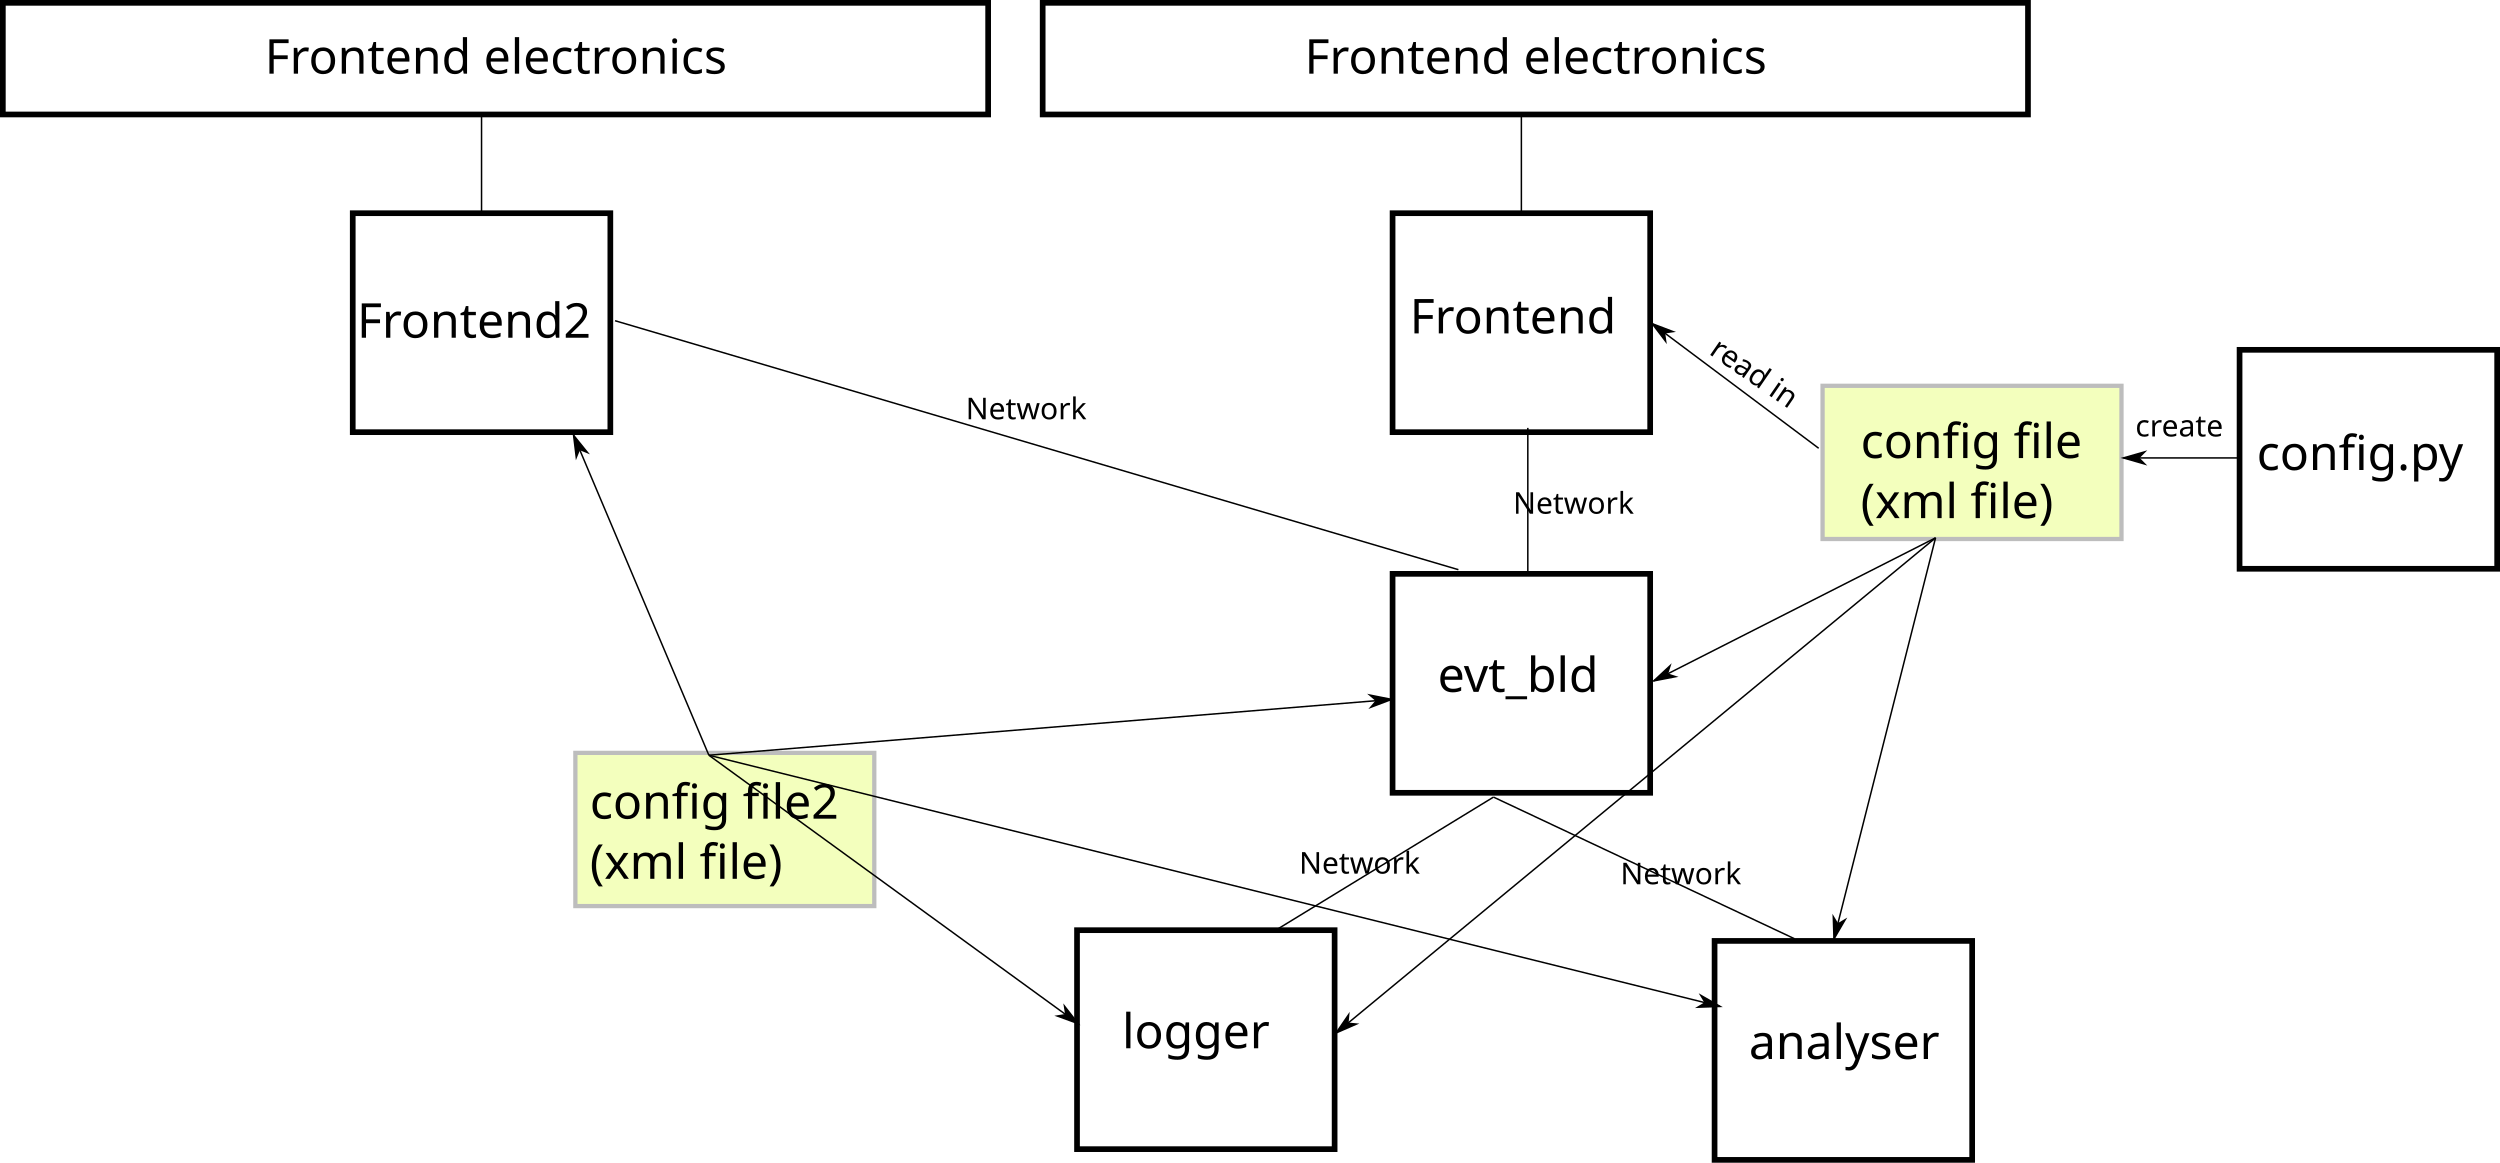
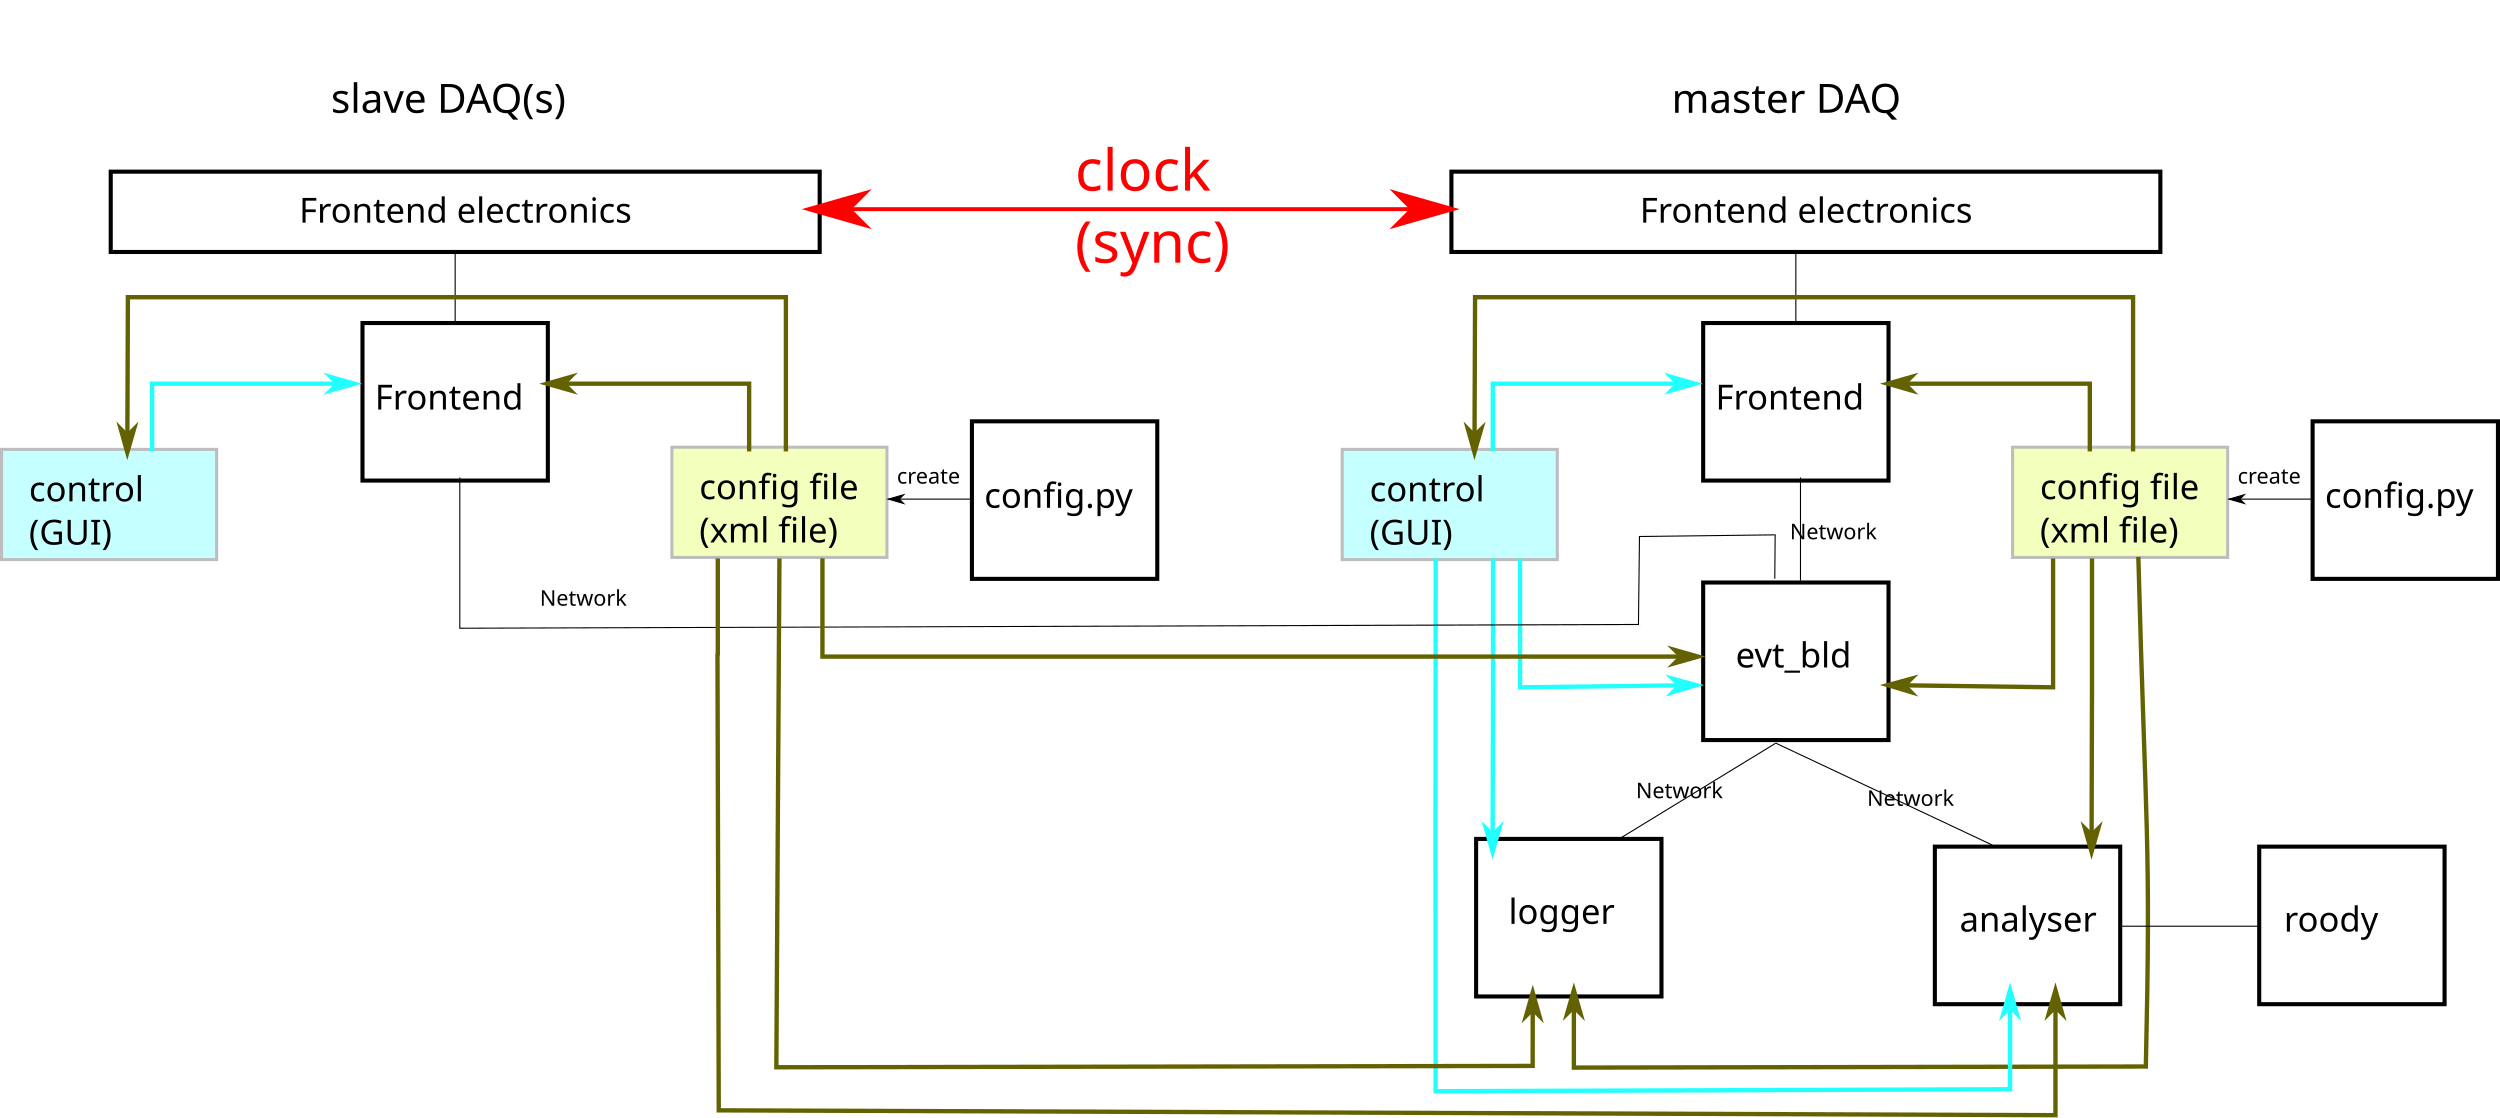
- <svg xmlns="http://www.w3.org/2000/svg" width="440.196mm" height="204.729mm" viewBox="0 0 440.196 204.729" version="1.1" id="svg8">
+ <svg xmlns="http://www.w3.org/2000/svg" width="611.783mm" height="273.432mm" viewBox="0 0 611.783 273.432" version="1.1" id="svg8">
  <defs id="defs2">
+     <marker style="overflow:visible" id="marker3473" refX="0" refY="0" orient="auto">
+       <path transform="matrix(-0.4,0,0,-0.4,-4,0)" style="fill:#626200;fill-opacity:1;fill-rule:evenodd;stroke:#626200;stroke-width:1pt;stroke-opacity:1" d="M 0,0 5,-5 -12.5,0 5,5 Z" id="path3471" />
+     </marker>
+     <marker orient="auto" refY="0" refX="0" id="marker1961" style="overflow:visible">
+       <path id="path1959" d="M 0,0 5,-5 -12.5,0 5,5 Z" style="fill:#626200;fill-opacity:1;fill-rule:evenodd;stroke:#626200;stroke-width:1pt;stroke-opacity:1" transform="matrix(-0.4,0,0,-0.4,-4,0)" />
+     </marker>
+     <marker orient="auto" refY="0" refX="0" id="marker5349" style="overflow:visible">
+       <path id="path5347" d="M 0,0 5,-5 -12.5,0 5,5 Z" style="fill:#626200;fill-opacity:1;fill-rule:evenodd;stroke:#626200;stroke-width:1pt;stroke-opacity:1" transform="matrix(-0.4,0,0,-0.4,-4,0)" />
+     </marker>
+     <marker orient="auto" refY="0" refX="0" id="marker3537" style="overflow:visible">
+       <path id="path3535" d="M 0,0 5,-5 -12.5,0 5,5 Z" style="fill:#626200;fill-opacity:1;fill-rule:evenodd;stroke:#626200;stroke-width:1pt;stroke-opacity:1" transform="matrix(-0.4,0,0,-0.4,-4,0)" />
+     </marker>
+     <marker orient="auto" refY="0" refX="0" id="marker2539" style="overflow:visible">
+       <path id="path2537" d="M 0,0 5,-5 -12.5,0 5,5 Z" style="fill:#626200;fill-opacity:1;fill-rule:evenodd;stroke:#626200;stroke-width:1pt;stroke-opacity:1" transform="matrix(-0.4,0,0,-0.4,-4,0)" />
+     </marker>
+     <marker style="overflow:visible" id="marker2371" refX="0" refY="0" orient="auto">
+       <path transform="matrix(-0.4,0,0,-0.4,-4,0)" style="fill:#626200;fill-opacity:1;fill-rule:evenodd;stroke:#626200;stroke-width:1pt;stroke-opacity:1" d="M 0,0 5,-5 -12.5,0 5,5 Z" id="path2369" />
+     </marker>
+     <marker style="overflow:visible" id="marker2211" refX="0" refY="0" orient="auto">
+       <path transform="matrix(-0.4,0,0,-0.4,-4,0)" style="fill:#626200;fill-opacity:1;fill-rule:evenodd;stroke:#626200;stroke-width:1pt;stroke-opacity:1" d="M 0,0 5,-5 -12.5,0 5,5 Z" id="path2209" />
+     </marker>
+     <marker orient="auto" refY="0" refX="0" id="marker2057" style="overflow:visible">
+       <path id="path2055" d="M 0,0 5,-5 -12.5,0 5,5 Z" style="fill:#626200;fill-opacity:1;fill-rule:evenodd;stroke:#626200;stroke-width:1pt;stroke-opacity:1" transform="matrix(-0.4,0,0,-0.4,-4,0)" />
+     </marker>
+     <marker style="overflow:visible" id="marker1909" refX="0" refY="0" orient="auto">
+       <path transform="matrix(-0.4,0,0,-0.4,-4,0)" style="fill:#000000;fill-opacity:1;fill-rule:evenodd;stroke:#000000;stroke-width:1pt;stroke-opacity:1" d="M 0,0 5,-5 -12.5,0 5,5 Z" id="path1907" />
+     </marker>
+     <marker orient="auto" refY="0" refX="0" id="marker1773" style="overflow:visible">
+       <path id="path1771" d="M 0,0 5,-5 -12.5,0 5,5 Z" style="fill:#626200;fill-opacity:1;fill-rule:evenodd;stroke:#626200;stroke-width:1pt;stroke-opacity:1" transform="matrix(-0.4,0,0,-0.4,-4,0)" />
+     </marker>
+     <marker style="overflow:visible" id="marker1637" refX="0" refY="0" orient="auto">
+       <path transform="matrix(-0.4,0,0,-0.4,-4,0)" style="fill:#21ffff;fill-opacity:1;fill-rule:evenodd;stroke:#21ffff;stroke-width:1pt;stroke-opacity:1" d="M 0,0 5,-5 -12.5,0 5,5 Z" id="path1635" />
+     </marker>
+     <marker style="overflow:visible" id="marker1507" refX="0" refY="0" orient="auto">
+       <path transform="matrix(-0.4,0,0,-0.4,-4,0)" style="fill:#21ffff;fill-opacity:1;fill-rule:evenodd;stroke:#21ffff;stroke-width:1pt;stroke-opacity:1" d="M 0,0 5,-5 -12.5,0 5,5 Z" id="path1505" />
+     </marker>
+     <marker orient="auto" refY="0" refX="0" id="marker1383" style="overflow:visible">
+       <path id="path1381" d="M 0,0 5,-5 -12.5,0 5,5 Z" style="fill:#21ffff;fill-opacity:1;fill-rule:evenodd;stroke:#21ffff;stroke-width:1pt;stroke-opacity:1" transform="matrix(-0.4,0,0,-0.4,-4,0)" />
+     </marker>
    <marker orient="auto" refY="0" refX="0" id="marker9177" style="overflow:visible">
-       <path id="path9175" d="M 0,0 5,-5 -12.5,0 5,5 Z" style="fill:#000000;fill-opacity:1;fill-rule:evenodd;stroke:#000000;stroke-width:1pt;stroke-opacity:1" transform="matrix(-0.8,0,0,-0.8,-10,0)" />
+       <path id="path9175" d="M 0,0 5,-5 -12.5,0 5,5 Z" style="fill:#ff0000;fill-opacity:1;fill-rule:evenodd;stroke:#ff0000;stroke-width:1pt;stroke-opacity:1" transform="matrix(-0.8,0,0,-0.8,-10,0)" />
    </marker>
    <marker orient="auto" refY="0" refX="0" id="marker8637" style="overflow:visible">
      <path id="path8635" d="M 0,0 5,-5 -12.5,0 5,5 Z" style="fill:#000000;fill-opacity:1;fill-rule:evenodd;stroke:#000000;stroke-width:1pt;stroke-opacity:1" transform="matrix(-0.8,0,0,-0.8,-10,0)" />
    </marker>
-     <marker style="overflow:visible" id="marker8181" refX="0" refY="0" orient="auto">
-       <path transform="matrix(-0.8,0,0,-0.8,-10,0)" style="fill:#000000;fill-opacity:1;fill-rule:evenodd;stroke:#000000;stroke-width:1pt;stroke-opacity:1" d="M 0,0 5,-5 -12.5,0 5,5 Z" id="path8179" />
-     </marker>
-     <marker orient="auto" refY="0" refX="0" id="marker7719" style="overflow:visible">
-       <path id="path7717" d="M 0,0 5,-5 -12.5,0 5,5 Z" style="fill:#000000;fill-opacity:1;fill-rule:evenodd;stroke:#000000;stroke-width:1pt;stroke-opacity:1" transform="matrix(-0.8,0,0,-0.8,-10,0)" />
-     </marker>
    <marker orient="auto" refY="0" refX="0" id="Arrow1Lstart" style="overflow:visible">
-       <path id="path866" d="M 0,0 5,-5 -12.5,0 5,5 Z" style="fill:#000000;fill-opacity:1;fill-rule:evenodd;stroke:#000000;stroke-width:1pt;stroke-opacity:1" transform="matrix(0.8,0,0,0.8,10,0)" />
+       <path id="path866" d="M 0,0 5,-5 -12.5,0 5,5 Z" style="fill:#ff0000;fill-opacity:1;fill-rule:evenodd;stroke:#ff0000;stroke-width:1pt;stroke-opacity:1" transform="matrix(0.8,0,0,0.8,10,0)" />
    </marker>
    <marker style="overflow:visible" id="marker5701" refX="0" refY="0" orient="auto">
      <path transform="matrix(-0.8,0,0,-0.8,-10,0)" style="fill:#000000;fill-opacity:1;fill-rule:evenodd;stroke:#000000;stroke-width:1pt;stroke-opacity:1" d="M 0,0 5,-5 -12.5,0 5,5 Z" id="path5699" />
    </marker>
    <marker orient="auto" refY="0" refX="0" id="marker5643" style="overflow:visible">
      <path id="path5641" d="M 0,0 5,-5 -12.5,0 5,5 Z" style="fill:#000000;fill-opacity:1;fill-rule:evenodd;stroke:#000000;stroke-width:1pt;stroke-opacity:1" transform="matrix(-0.8,0,0,-0.8,-10,0)" />
    </marker>
    <marker orient="auto" refY="0" refX="0" id="marker5591" style="overflow:visible">
      <path id="path5589" d="M 0,0 5,-5 -12.5,0 5,5 Z" style="fill:#000000;fill-opacity:1;fill-rule:evenodd;stroke:#000000;stroke-width:1pt;stroke-opacity:1" transform="matrix(-0.8,0,0,-0.8,-10,0)" />
    </marker>
-     <marker style="overflow:visible" id="marker2540" refX="0" refY="0" orient="auto">
-       <path transform="matrix(-0.8,0,0,-0.8,-10,0)" style="fill:#000000;fill-opacity:1;fill-rule:evenodd;stroke:#000000;stroke-width:1pt;stroke-opacity:1" d="M 0,0 5,-5 -12.5,0 5,5 Z" id="path2538" />
-     </marker>
-     <marker orient="auto" refY="0" refX="0" id="marker1640" style="overflow:visible">
-       <path id="path1638" d="M 0,0 5,-5 -12.5,0 5,5 Z" style="fill:#000000;fill-opacity:1;fill-rule:evenodd;stroke:#000000;stroke-width:1pt;stroke-opacity:1" transform="matrix(-0.8,0,0,-0.8,-10,0)" />
-     </marker>
-     <marker style="overflow:visible" id="marker1186" refX="0" refY="0" orient="auto">
-       <path transform="matrix(-0.8,0,0,-0.8,-10,0)" style="fill:#000000;fill-opacity:1;fill-rule:evenodd;stroke:#000000;stroke-width:1pt;stroke-opacity:1" d="M 0,0 5,-5 -12.5,0 5,5 Z" id="path1184" />
-     </marker>
-     <marker orient="auto" refY="0" refX="0" id="marker1156" style="overflow:visible">
-       <path id="path1154" d="M 0,0 5,-5 -12.5,0 5,5 Z" style="fill:#000000;fill-opacity:1;fill-rule:evenodd;stroke:#000000;stroke-width:1pt;stroke-opacity:1" transform="matrix(-0.8,0,0,-0.8,-10,0)" />
-     </marker>
    <marker orient="auto" refY="0" refX="0" id="Arrow1Lend" style="overflow:visible">
      <path id="path869" d="M 0,0 5,-5 -12.5,0 5,5 Z" style="fill:#000000;fill-opacity:1;fill-rule:evenodd;stroke:#000000;stroke-width:1pt;stroke-opacity:1" transform="matrix(-0.8,0,0,-0.8,-10,0)" />
    </marker>
+     <marker orient="auto" refY="0" refX="0" id="Arrow1Lend-3" style="overflow:visible">
+       <path id="path869-6" d="M 0,0 5,-5 -12.5,0 5,5 Z" style="fill:#000000;fill-opacity:1;fill-rule:evenodd;stroke:#000000;stroke-width:1pt;stroke-opacity:1" transform="matrix(-0.8,0,0,-0.8,-10,0)" />
+     </marker>
+     <marker orient="auto" refY="0" refX="0" id="Arrow1Mend" style="overflow:visible">
+       <path id="path1066" d="M 0,0 5,-5 -12.5,0 5,5 Z" style="fill:#626200;fill-opacity:1;fill-rule:evenodd;stroke:#626200;stroke-width:1pt;stroke-opacity:1" transform="matrix(-0.4,0,0,-0.4,-4,0)" />
+     </marker>
+     <marker orient="auto" refY="0" refX="0" id="marker2621" style="overflow:visible">
+       <path id="path2619" d="M 0,0 5,-5 -12.5,0 5,5 Z" style="fill:#626200;fill-opacity:1;fill-rule:evenodd;stroke:#626200;stroke-width:1pt;stroke-opacity:1" transform="matrix(-0.4,0,0,-0.4,-4,0)" />
+     </marker>
+     <marker style="overflow:visible" id="marker2739" refX="0" refY="0" orient="auto">
+       <path transform="matrix(-0.4,0,0,-0.4,-4,0)" style="fill:#626200;fill-opacity:1;fill-rule:evenodd;stroke:#626200;stroke-width:1pt;stroke-opacity:1" d="M 0,0 5,-5 -12.5,0 5,5 Z" id="path2737" />
+     </marker>
+     <marker style="overflow:visible" id="marker6399" refX="0" refY="0" orient="auto">
+       <path transform="matrix(-0.4,0,0,-0.4,-4,0)" style="fill:#21ffff;fill-opacity:1;fill-rule:evenodd;stroke:#21ffff;stroke-width:1pt;stroke-opacity:1" d="M 0,0 5,-5 -12.5,0 5,5 Z" id="path6397" />
+     </marker>
+     <marker style="overflow:visible" id="marker6611" refX="0" refY="0" orient="auto">
+       <path transform="matrix(-0.4,0,0,-0.4,-4,0)" style="fill:#626200;fill-opacity:1;fill-rule:evenodd;stroke:#626200;stroke-width:1pt;stroke-opacity:1" d="M 0,0 5,-5 -12.5,0 5,5 Z" id="path6609" />
+     </marker>
+     <marker style="overflow:visible" id="marker6933" refX="0" refY="0" orient="auto">
+       <path transform="matrix(-0.4,0,0,-0.4,-4,0)" style="fill:#21ffff;fill-opacity:1;fill-rule:evenodd;stroke:#21ffff;stroke-width:1pt;stroke-opacity:1" d="M 0,0 5,-5 -12.5,0 5,5 Z" id="path6931" />
+     </marker>
+     <marker orient="auto" refY="0" refX="0" id="marker7579" style="overflow:visible">
+       <path id="path7577" d="M 0,0 5,-5 -12.5,0 5,5 Z" style="fill:#21ffff;fill-opacity:1;fill-rule:evenodd;stroke:#21ffff;stroke-width:1pt;stroke-opacity:1" transform="matrix(-0.4,0,0,-0.4,-4,0)" />
+     </marker>
+     <marker orient="auto" refY="0" refX="0" id="marker7311" style="overflow:visible">
+       <path id="path7309" d="M 0,0 5,-5 -12.5,0 5,5 Z" style="fill:#21ffff;fill-opacity:1;fill-rule:evenodd;stroke:#21ffff;stroke-width:1pt;stroke-opacity:1" transform="matrix(-0.4,0,0,-0.4,-4,0)" />
+     </marker>
  </defs>
-   <g id="layer1" transform="translate(167.3394,-15.66369)">
-     <rect style="opacity:1;fill:none;fill-opacity:1;stroke:#000000;stroke-width:1;stroke-miterlimit:4;stroke-dasharray:none;stroke-dashoffset:0;stroke-opacity:1" id="rect10" width="173.491" height="19.655" x="16.253" y="16.164" />
-     <text xml:space="preserve" style="font-style:normal;font-weight:normal;font-size:8.467px;line-height:125%;font-family:sans-serif;letter-spacing:0px;word-spacing:0px;fill:#000000;fill-opacity:1;stroke:none;stroke-width:0.265px;stroke-linecap:butt;stroke-linejoin:miter;stroke-opacity:1" x="62.366" y="28.637" id="text819">
-       <tspan id="tspan817" x="62.366" y="28.637" style="font-size:8.467px;stroke-width:0.265px">Frontend electronics</tspan>
-     </text>
-     <rect style="opacity:1;fill:none;fill-opacity:1;stroke:#000000;stroke-width:1;stroke-miterlimit:4;stroke-dasharray:none;stroke-dashoffset:0;stroke-opacity:1" id="rect821" width="45.357" height="38.554" x="77.863" y="53.205" />
-     <text id="text825" y="74.372" x="80.887" style="font-style:normal;font-weight:normal;font-size:8.467px;line-height:125%;font-family:sans-serif;letter-spacing:0px;word-spacing:0px;fill:#000000;fill-opacity:1;stroke:none;stroke-width:0.265px;stroke-linecap:butt;stroke-linejoin:miter;stroke-opacity:1" xml:space="preserve">
-       <tspan style="font-size:8.467px;stroke-width:0.265px" y="74.372" x="80.887" id="tspan823">Frontend</tspan>
-     </text>
-     <path style="fill:none;fill-rule:evenodd;stroke:#000000;stroke-width:0.265px;stroke-linecap:butt;stroke-linejoin:miter;stroke-opacity:1" d="M 100.542,36.196 V 52.837" id="path827" />
-     <rect y="116.705" x="77.863" height="38.554" width="45.357" id="rect829" style="opacity:1;fill:none;fill-opacity:1;stroke:#000000;stroke-width:1;stroke-miterlimit:4;stroke-dasharray:none;stroke-dashoffset:0;stroke-opacity:1" />
-     <text xml:space="preserve" style="font-style:normal;font-weight:normal;font-size:8.467px;line-height:125%;font-family:sans-serif;letter-spacing:0px;word-spacing:0px;fill:#000000;fill-opacity:1;stroke:none;stroke-width:0.265px;stroke-linecap:butt;stroke-linejoin:miter;stroke-opacity:1" x="85.801" y="137.494" id="text833">
-       <tspan id="tspan831" x="85.801" y="137.494" style="font-size:8.467px;stroke-width:0.265px">evt_bld</tspan>
-     </text>
-     <path id="path835" d="M 101.676,91.003 V 116.233" style="fill:none;fill-rule:evenodd;stroke:#000000;stroke-width:0.265px;stroke-linecap:butt;stroke-linejoin:miter;stroke-opacity:1" />
-     <text xml:space="preserve" style="font-style:normal;font-weight:normal;font-size:5.292px;line-height:125%;font-family:sans-serif;letter-spacing:0px;word-spacing:0px;fill:#000000;fill-opacity:1;stroke:none;stroke-width:0.265px;stroke-linecap:butt;stroke-linejoin:miter;stroke-opacity:1" x="99.087" y="106.122" id="text839">
-       <tspan id="tspan837" x="99.087" y="106.122" style="stroke-width:0.265px">Network</tspan>
-     </text>
-     <rect style="opacity:1;fill:none;fill-opacity:1;stroke:#000000;stroke-width:1;stroke-miterlimit:4;stroke-dasharray:none;stroke-dashoffset:0;stroke-opacity:1" id="rect845" width="45.357" height="38.554" x="22.301" y="179.449" />
-     <text id="text849" y="200.238" x="30.238" style="font-style:normal;font-weight:normal;font-size:8.467px;line-height:125%;font-family:sans-serif;letter-spacing:0px;word-spacing:0px;fill:#000000;fill-opacity:1;stroke:none;stroke-width:0.265px;stroke-linecap:butt;stroke-linejoin:miter;stroke-opacity:1" xml:space="preserve">
-       <tspan style="font-size:8.467px;stroke-width:0.265px" y="200.238" x="30.238" id="tspan847">logger</tspan>
-     </text>
-     <rect y="181.339" x="134.56" height="38.554" width="45.357" id="rect851" style="opacity:1;fill:none;fill-opacity:1;stroke:#000000;stroke-width:1;stroke-miterlimit:4;stroke-dasharray:none;stroke-dashoffset:0;stroke-opacity:1" />
-     <text xml:space="preserve" style="font-style:normal;font-weight:normal;font-size:8.467px;line-height:125%;font-family:sans-serif;letter-spacing:0px;word-spacing:0px;fill:#000000;fill-opacity:1;stroke:none;stroke-width:0.265px;stroke-linecap:butt;stroke-linejoin:miter;stroke-opacity:1" x="140.607" y="202.128" id="text855">
-       <tspan id="tspan853" x="140.607" y="202.128" style="font-size:8.467px;stroke-width:0.265px">analyser</tspan>
-     </text>
-     <path style="fill:none;fill-rule:evenodd;stroke:#000000;stroke-width:0.265px;stroke-linecap:butt;stroke-linejoin:miter;stroke-opacity:1" d="M 95.628,156.015 57.452,179.355" id="path857" />
-     <path id="path859" d="m 95.628,156.015 53.011,24.946" style="fill:none;fill-rule:evenodd;stroke:#000000;stroke-width:0.265px;stroke-linecap:butt;stroke-linejoin:miter;stroke-opacity:1" />
-     <text id="text835" y="171.363" x="117.978" style="font-style:normal;font-weight:normal;font-size:5.292px;line-height:125%;font-family:sans-serif;letter-spacing:0px;word-spacing:0px;fill:#000000;fill-opacity:1;stroke:none;stroke-width:0.265px;stroke-linecap:butt;stroke-linejoin:miter;stroke-opacity:1" xml:space="preserve">
-       <tspan style="stroke-width:0.265px" y="171.363" x="117.978" id="tspan833">Network</tspan>
-     </text>
-     <text xml:space="preserve" style="font-style:normal;font-weight:normal;font-size:5.292px;line-height:125%;font-family:sans-serif;letter-spacing:0px;word-spacing:0px;fill:#000000;fill-opacity:1;stroke:none;stroke-width:0.265px;stroke-linecap:butt;stroke-linejoin:miter;stroke-opacity:1" x="61.404" y="169.492" id="text840">
-       <tspan id="tspan838" x="61.404" y="169.492" style="stroke-width:0.265px">Network</tspan>
-     </text>
-     <rect style="opacity:0.259;fill:#d2ff00;fill-opacity:1;stroke:#000000;stroke-width:0.752;stroke-miterlimit:4;stroke-dasharray:none;stroke-dashoffset:0;stroke-opacity:1" id="rect840" width="52.632" height="26.975" x="153.575" y="83.595" />
-     <text xml:space="preserve" style="font-style:normal;font-weight:normal;font-size:8.467px;line-height:125%;font-family:sans-serif;letter-spacing:0px;word-spacing:0px;fill:#000000;fill-opacity:1;stroke:none;stroke-width:0.265px;stroke-linecap:butt;stroke-linejoin:miter;stroke-opacity:1" x="160.285" y="96.315" id="text844">
-       <tspan x="160.285" y="96.315" style="font-size:8.467px;stroke-width:0.265px" id="tspan846">config file</tspan>
-       <tspan x="160.285" y="106.898" style="font-size:8.467px;stroke-width:0.265px" id="tspan1620">(xml file)</tspan>
-     </text>
-     <rect y="77.26" x="227" height="38.554" width="45.357" id="rect855" style="opacity:1;fill:none;fill-opacity:1;stroke:#000000;stroke-width:1;stroke-miterlimit:4;stroke-dasharray:none;stroke-dashoffset:0;stroke-opacity:1" />
-     <text xml:space="preserve" style="font-style:normal;font-weight:normal;font-size:8.467px;line-height:125%;font-family:sans-serif;letter-spacing:0px;word-spacing:0px;fill:#000000;fill-opacity:1;stroke:none;stroke-width:0.265px;stroke-linecap:butt;stroke-linejoin:miter;stroke-opacity:1" x="230.023" y="98.426" id="text859">
-       <tspan id="tspan857" x="230.023" y="98.426" style="font-size:8.467px;stroke-width:0.265px">config.py</tspan>
-     </text>
-     <path style="fill:none;fill-rule:evenodd;stroke:#000000;stroke-width:0.265;stroke-linecap:butt;stroke-linejoin:miter;stroke-miterlimit:4;stroke-dasharray:none;stroke-opacity:1;marker-end:url(#Arrow1Lend)" d="M 226.786,96.295 H 206.564" id="path864" />
-     <text xml:space="preserve" style="font-style:normal;font-weight:normal;font-size:5.292px;line-height:125%;font-family:sans-serif;letter-spacing:0px;word-spacing:0px;fill:#000000;fill-opacity:1;stroke:none;stroke-width:0.265px;stroke-linecap:butt;stroke-linejoin:miter;stroke-opacity:1" x="208.643" y="92.515" id="text1150">
-       <tspan id="tspan1148" x="208.643" y="92.515" style="stroke-width:0.265px">create</tspan>
-     </text>
-     <path style="fill:none;fill-rule:evenodd;stroke:#000000;stroke-width:0.265px;stroke-linecap:butt;stroke-linejoin:miter;stroke-opacity:1;marker-end:url(#marker1156)" d="M 152.891,94.594 123.598,72.671" id="path1152" />
-     <path id="path1182" d="M -42.522,148.644 -66.335,92.326" style="fill:none;fill-rule:evenodd;stroke:#000000;stroke-width:0.265px;stroke-linecap:butt;stroke-linejoin:miter;stroke-opacity:1;marker-end:url(#marker1186)" />
-     <text id="text1624" y="-11.479" x="154.074" style="font-style:normal;font-weight:normal;font-size:5.292px;line-height:125%;font-family:sans-serif;letter-spacing:0px;word-spacing:0px;fill:#000000;fill-opacity:1;stroke:none;stroke-width:0.265px;stroke-linecap:butt;stroke-linejoin:miter;stroke-opacity:1" xml:space="preserve" transform="rotate(34.54147)">
-       <tspan style="stroke-width:0.265px" y="-11.479" x="154.074" id="tspan1622">read in</tspan>
-     </text>
-     <path style="fill:none;fill-rule:evenodd;stroke:#000000;stroke-width:0.265px;stroke-linecap:butt;stroke-linejoin:miter;stroke-opacity:1;marker-end:url(#marker1640)" d="M 173.471,110.363 155.592,180.962" id="path1636" />
-     <path id="path2536" d="M 173.471,110.363 67.928,197.532" style="fill:none;fill-rule:evenodd;stroke:#000000;stroke-width:0.265px;stroke-linecap:butt;stroke-linejoin:miter;stroke-opacity:1;marker-end:url(#marker2540)" />
-     <rect y="16.164" x="-166.839" height="19.655" width="173.491" id="rect5507" style="opacity:1;fill:none;fill-opacity:1;stroke:#000000;stroke-width:1;stroke-miterlimit:4;stroke-dasharray:none;stroke-dashoffset:0;stroke-opacity:1" />
-     <text id="text5511" y="28.637" x="-120.726" style="font-style:normal;font-weight:normal;font-size:8.467px;line-height:125%;font-family:sans-serif;letter-spacing:0px;word-spacing:0px;fill:#000000;fill-opacity:1;stroke:none;stroke-width:0.265px;stroke-linecap:butt;stroke-linejoin:miter;stroke-opacity:1" xml:space="preserve">
-       <tspan style="font-size:8.467px;stroke-width:0.265px" y="28.637" x="-120.726" id="tspan5509">Frontend electronics</tspan>
-     </text>
-     <rect y="53.205" x="-105.229" height="38.554" width="45.357" id="rect5513" style="opacity:1;fill:none;fill-opacity:1;stroke:#000000;stroke-width:1;stroke-miterlimit:4;stroke-dasharray:none;stroke-dashoffset:0;stroke-opacity:1" />
-     <text xml:space="preserve" style="font-style:normal;font-weight:normal;font-size:8.467px;line-height:125%;font-family:sans-serif;letter-spacing:0px;word-spacing:0px;fill:#000000;fill-opacity:1;stroke:none;stroke-width:0.265px;stroke-linecap:butt;stroke-linejoin:miter;stroke-opacity:1" x="-104.473" y="75.128" id="text5517">
-       <tspan id="tspan5515" x="-104.473" y="75.128" style="font-size:8.467px;stroke-width:0.265px">Frontend2</tspan>
-     </text>
-     <path id="path5519" d="M -82.55,36.196 V 52.837" style="fill:none;fill-rule:evenodd;stroke:#000000;stroke-width:0.265px;stroke-linecap:butt;stroke-linejoin:miter;stroke-opacity:1" />
-     <path id="path5577" d="M 89.453,115.975 -59.042,72.137" style="fill:none;fill-rule:evenodd;stroke:#000000;stroke-width:0.265px;stroke-linecap:butt;stroke-linejoin:miter;stroke-opacity:1" />
-     <text id="text6673" y="89.491" x="2.703" style="font-style:normal;font-weight:normal;font-size:5.292px;line-height:125%;font-family:sans-serif;letter-spacing:0px;word-spacing:0px;fill:#000000;fill-opacity:1;stroke:none;stroke-width:0.265px;stroke-linecap:butt;stroke-linejoin:miter;stroke-opacity:1" xml:space="preserve">
-       <tspan style="stroke-width:0.265px" y="89.491" x="2.703" id="tspan6671">Network</tspan>
-     </text>
-     <rect y="148.229" x="-66.029" height="26.975" width="52.632" id="rect6675" style="opacity:0.259;fill:#d2ff00;fill-opacity:1;stroke:#000000;stroke-width:0.752;stroke-miterlimit:4;stroke-dasharray:none;stroke-dashoffset:0;stroke-opacity:1" />
-     <text id="text6681" y="159.815" x="-63.477" style="font-style:normal;font-weight:normal;font-size:8.467px;line-height:125%;font-family:sans-serif;letter-spacing:0px;word-spacing:0px;fill:#000000;fill-opacity:1;stroke:none;stroke-width:0.265px;stroke-linecap:butt;stroke-linejoin:miter;stroke-opacity:1" xml:space="preserve">
-       <tspan id="tspan6677" style="font-size:8.467px;stroke-width:0.265px" y="159.815" x="-63.477">config file2</tspan>
-       <tspan id="tspan6679" style="font-size:8.467px;stroke-width:0.265px" y="170.398" x="-63.477">(xml file)</tspan>
-     </text>
-     <path style="fill:none;fill-rule:evenodd;stroke:#000000;stroke-width:0.265px;stroke-linecap:butt;stroke-linejoin:miter;stroke-opacity:1;marker-end:url(#marker7719)" d="M -42.522,148.644 77.674,138.817" id="path7715" />
-     <path id="path8177" d="m -42.522,148.644 65.012,47.247" style="fill:none;fill-rule:evenodd;stroke:#000000;stroke-width:0.265px;stroke-linecap:butt;stroke-linejoin:miter;stroke-opacity:1;marker-end:url(#marker8181)" />
-     <path style="fill:none;fill-rule:evenodd;stroke:#000000;stroke-width:0.265px;stroke-linecap:butt;stroke-linejoin:miter;stroke-opacity:1;marker-end:url(#marker8637)" d="m -42.522,148.644 178.027,44.223" id="path8633" />
-     <path style="fill:none;fill-rule:evenodd;stroke:#000000;stroke-width:0.265px;stroke-linecap:butt;stroke-linejoin:miter;stroke-opacity:1;marker-end:url(#marker9177)" d="m 173.471,110.363 -49.603,25.182" id="path9173" />
+   <g id="layer1" transform="translate(429.0073,125.7786)">
+     <rect style="opacity:1;fill:none;fill-opacity:1;stroke:#000000;stroke-width:1;stroke-miterlimit:4;stroke-dasharray:none;stroke-dashoffset:0;stroke-opacity:1" id="rect10" width="173.491" height="19.655" x="-73.828" y="-83.771" />
+     <text xml:space="preserve" style="font-style:normal;font-weight:normal;font-size:8.467px;line-height:125%;font-family:sans-serif;letter-spacing:0px;word-spacing:0px;fill:#000000;fill-opacity:1;stroke:none;stroke-width:0.265px;stroke-linecap:butt;stroke-linejoin:miter;stroke-opacity:1" x="-27.715" y="-71.298" id="text819">
+       <tspan id="tspan817" x="-27.715" y="-71.298" style="font-size:8.467px;stroke-width:0.265px">Frontend electronics</tspan>
+     </text>
+     <rect style="opacity:1;fill:none;fill-opacity:1;stroke:#000000;stroke-width:1;stroke-miterlimit:4;stroke-dasharray:none;stroke-dashoffset:0;stroke-opacity:1" id="rect821" width="45.357" height="38.554" x="-12.218" y="-46.729" />
+     <text id="text825" y="-25.563" x="-9.195" style="font-style:normal;font-weight:normal;font-size:8.467px;line-height:125%;font-family:sans-serif;letter-spacing:0px;word-spacing:0px;fill:#000000;fill-opacity:1;stroke:none;stroke-width:0.265px;stroke-linecap:butt;stroke-linejoin:miter;stroke-opacity:1" xml:space="preserve">
+       <tspan style="font-size:8.467px;stroke-width:0.265px" y="-25.563" x="-9.195" id="tspan823">Frontend</tspan>
+     </text>
+     <path style="fill:none;fill-rule:evenodd;stroke:#000000;stroke-width:0.265px;stroke-linecap:butt;stroke-linejoin:miter;stroke-opacity:1" d="m 10.46,-63.738 v 16.64" id="path827" />
+     <rect y="16.771" x="-12.218" height="38.554" width="45.357" id="rect829" style="opacity:1;fill:none;fill-opacity:1;stroke:#000000;stroke-width:1;stroke-miterlimit:4;stroke-dasharray:none;stroke-dashoffset:0;stroke-opacity:1" />
+     <text xml:space="preserve" style="font-style:normal;font-weight:normal;font-size:8.467px;line-height:125%;font-family:sans-serif;letter-spacing:0px;word-spacing:0px;fill:#000000;fill-opacity:1;stroke:none;stroke-width:0.265px;stroke-linecap:butt;stroke-linejoin:miter;stroke-opacity:1" x="-4.281" y="37.559" id="text833">
+       <tspan id="tspan831" x="-4.281" y="37.559" style="font-size:8.467px;stroke-width:0.265px">evt_bld</tspan>
+     </text>
+     <path id="path835" d="M 11.594,-8.932 V 16.298" style="fill:none;fill-rule:evenodd;stroke:#000000;stroke-width:0.265px;stroke-linecap:butt;stroke-linejoin:miter;stroke-opacity:1" />
+     <text xml:space="preserve" style="font-style:normal;font-weight:normal;font-size:5.292px;line-height:125%;font-family:sans-serif;letter-spacing:0px;word-spacing:0px;fill:#000000;fill-opacity:1;stroke:none;stroke-width:0.265px;stroke-linecap:butt;stroke-linejoin:miter;stroke-opacity:1" x="9.005" y="6.187" id="text839">
+       <tspan id="tspan837" x="9.005" y="6.187" style="stroke-width:0.265px">Network</tspan>
+     </text>
+     <rect style="opacity:1;fill:none;fill-opacity:1;stroke:#000000;stroke-width:1;stroke-miterlimit:4;stroke-dasharray:none;stroke-dashoffset:0;stroke-opacity:1" id="rect845" width="45.357" height="38.554" x="-67.781" y="79.515" />
+     <text id="text849" y="100.303" x="-59.843" style="font-style:normal;font-weight:normal;font-size:8.467px;line-height:125%;font-family:sans-serif;letter-spacing:0px;word-spacing:0px;fill:#000000;fill-opacity:1;stroke:none;stroke-width:0.265px;stroke-linecap:butt;stroke-linejoin:miter;stroke-opacity:1" xml:space="preserve">
+       <tspan style="font-size:8.467px;stroke-width:0.265px" y="100.303" x="-59.843" id="tspan847">logger</tspan>
+     </text>
+     <rect y="81.405" x="44.478" height="38.554" width="45.357" id="rect851" style="opacity:1;fill:none;fill-opacity:1;stroke:#000000;stroke-width:1;stroke-miterlimit:4;stroke-dasharray:none;stroke-dashoffset:0;stroke-opacity:1" />
+     <text xml:space="preserve" style="font-style:normal;font-weight:normal;font-size:8.467px;line-height:125%;font-family:sans-serif;letter-spacing:0px;word-spacing:0px;fill:#000000;fill-opacity:1;stroke:none;stroke-width:0.265px;stroke-linecap:butt;stroke-linejoin:miter;stroke-opacity:1" x="50.526" y="102.193" id="text855">
+       <tspan id="tspan853" x="50.526" y="102.193" style="font-size:8.467px;stroke-width:0.265px">analyser</tspan>
+     </text>
+     <path style="fill:none;fill-rule:evenodd;stroke:#000000;stroke-width:0.265px;stroke-linecap:butt;stroke-linejoin:miter;stroke-opacity:1" d="M 5.547,56.08 -32.629,79.42" id="path857" />
+     <path id="path859" d="M 5.547,56.08 58.558,81.027" style="fill:none;fill-rule:evenodd;stroke:#000000;stroke-width:0.265px;stroke-linecap:butt;stroke-linejoin:miter;stroke-opacity:1" />
+     <text id="text835" y="71.428" x="27.896" style="font-style:normal;font-weight:normal;font-size:5.292px;line-height:125%;font-family:sans-serif;letter-spacing:0px;word-spacing:0px;fill:#000000;fill-opacity:1;stroke:none;stroke-width:0.265px;stroke-linecap:butt;stroke-linejoin:miter;stroke-opacity:1" xml:space="preserve">
+       <tspan style="stroke-width:0.265px" y="71.428" x="27.896" id="tspan833">Network</tspan>
+     </text>
+     <text xml:space="preserve" style="font-style:normal;font-weight:normal;font-size:5.292px;line-height:125%;font-family:sans-serif;letter-spacing:0px;word-spacing:0px;fill:#000000;fill-opacity:1;stroke:none;stroke-width:0.265px;stroke-linecap:butt;stroke-linejoin:miter;stroke-opacity:1" x="-28.677" y="69.558" id="text840">
+       <tspan id="tspan838" x="-28.677" y="69.558" style="stroke-width:0.265px">Network</tspan>
+     </text>
+     <rect style="opacity:0.259;fill:#d2ff00;fill-opacity:1;stroke:#000000;stroke-width:0.752;stroke-miterlimit:4;stroke-dasharray:none;stroke-dashoffset:0;stroke-opacity:1" id="rect840" width="52.632" height="26.975" x="63.494" y="-16.34" />
+     <text xml:space="preserve" style="font-style:normal;font-weight:normal;font-size:8.467px;line-height:125%;font-family:sans-serif;letter-spacing:0px;word-spacing:0px;fill:#000000;fill-opacity:1;stroke:none;stroke-width:0.265px;stroke-linecap:butt;stroke-linejoin:miter;stroke-opacity:1" x="70.204" y="-3.62" id="text844">
+       <tspan x="70.204" y="-3.62" style="font-size:8.467px;stroke-width:0.265px" id="tspan846">config file</tspan>
+       <tspan x="70.204" y="6.964" style="font-size:8.467px;stroke-width:0.265px" id="tspan1620">(xml file)</tspan>
+     </text>
+     <rect y="-22.675" x="136.918" height="38.554" width="45.357" id="rect855" style="opacity:1;fill:none;fill-opacity:1;stroke:#000000;stroke-width:1;stroke-miterlimit:4;stroke-dasharray:none;stroke-dashoffset:0;stroke-opacity:1" />
+     <text xml:space="preserve" style="font-style:normal;font-weight:normal;font-size:8.467px;line-height:125%;font-family:sans-serif;letter-spacing:0px;word-spacing:0px;fill:#000000;fill-opacity:1;stroke:none;stroke-width:0.265px;stroke-linecap:butt;stroke-linejoin:miter;stroke-opacity:1" x="139.942" y="-1.509" id="text859">
+       <tspan id="tspan857" x="139.942" y="-1.509" style="font-size:8.467px;stroke-width:0.265px">config.py</tspan>
+     </text>
+     <path style="fill:none;fill-rule:evenodd;stroke:#000000;stroke-width:0.265;stroke-linecap:butt;stroke-linejoin:miter;stroke-miterlimit:4;stroke-dasharray:none;stroke-opacity:1;marker-end:url(#Arrow1Lend-3)" d="M 136.704,-3.64 H 116.483" id="path864" />
+     <text xml:space="preserve" style="font-style:normal;font-weight:normal;font-size:5.292px;line-height:125%;font-family:sans-serif;letter-spacing:0px;word-spacing:0px;fill:#000000;fill-opacity:1;stroke:none;stroke-width:0.265px;stroke-linecap:butt;stroke-linejoin:miter;stroke-opacity:1" x="118.561" y="-7.42" id="text1150">
+       <tspan id="tspan1148" x="118.561" y="-7.42" style="stroke-width:0.265px">create</tspan>
+     </text>
+     <rect y="-15.81" x="-100.548" height="26.975" width="52.632" id="rect995" style="opacity:0.259;fill:#21ffff;fill-opacity:1;stroke:#000000;stroke-width:0.752;stroke-miterlimit:4;stroke-dasharray:none;stroke-dashoffset:0;stroke-opacity:1" />
+     <text xml:space="preserve" style="font-style:normal;font-weight:normal;font-size:8.467px;line-height:125%;font-family:sans-serif;letter-spacing:0px;word-spacing:0px;fill:#000000;fill-opacity:1;stroke:none;stroke-width:0.265px;stroke-linecap:butt;stroke-linejoin:miter;stroke-opacity:1" x="-93.838" y="-3.091" id="text1001">
+       <tspan x="-93.838" y="-3.091" style="font-size:8.467px;stroke-width:0.265px" id="tspan999">control</tspan>
+       <tspan x="-93.838" y="7.493" style="font-size:8.467px;stroke-width:0.265px" id="tspan6387">(GUI)</tspan>
+     </text>
+     <path style="fill:none;fill-rule:evenodd;stroke:#626200;stroke-width:1.065;stroke-linecap:butt;stroke-linejoin:miter;stroke-miterlimit:4;stroke-dasharray:none;stroke-opacity:1;marker-end:url(#marker2371)" d="M 82.399,-15.315 V -31.886 H 33.114" id="path1003" />
+     <path style="fill:none;fill-rule:evenodd;stroke:#626200;stroke-width:1.065;stroke-linecap:butt;stroke-linejoin:miter;stroke-miterlimit:4;stroke-dasharray:none;stroke-opacity:1;marker-end:url(#marker2621)" d="m 73.408,10.878 v 31.538 l -40.295,-0.535" id="path2617" />
+     <path id="path2735" d="m 82.933,10.878 v 31.538 l -0.107,40.09" style="fill:none;fill-rule:evenodd;stroke:#626200;stroke-width:1.065;stroke-linecap:butt;stroke-linejoin:miter;stroke-miterlimit:4;stroke-dasharray:none;stroke-opacity:1;marker-end:url(#marker2739)" />
+     <path id="path6395" d="M -63.702,-15.315 V -31.886 H -14.417" style="fill:none;fill-rule:evenodd;stroke:#21ffff;stroke-width:1.065;stroke-linecap:butt;stroke-linejoin:miter;stroke-miterlimit:4;stroke-dasharray:none;stroke-opacity:1;marker-end:url(#marker6399)" />
+     <path id="path6605" d="m 94.273,10.5 c 1.8,67.939 3.115,68.391 1.836,124.708 l -139.969,0.27 1.7e-4,-18.761" style="fill:none;fill-rule:evenodd;stroke:#626200;stroke-width:1.065;stroke-linecap:butt;stroke-linejoin:miter;stroke-miterlimit:4;stroke-dasharray:none;stroke-opacity:1;marker-end:url(#marker6611)" />
+     <path id="path6925" d="m -57.034,10.878 v 31.538 l 42.94,-0.535" style="fill:none;fill-rule:evenodd;stroke:#21ffff;stroke-width:1.065;stroke-linecap:butt;stroke-linejoin:miter;stroke-miterlimit:4;stroke-dasharray:none;stroke-opacity:1;marker-end:url(#marker6933)" />
+     <path style="fill:none;fill-rule:evenodd;stroke:#21ffff;stroke-width:1.065;stroke-linecap:butt;stroke-linejoin:miter;stroke-miterlimit:4;stroke-dasharray:none;stroke-opacity:1;marker-end:url(#marker7579)" d="m -77.672,10.878 c -0.076,44.174 -0.062,91.745 -0.022,130.377 l 140.573,-0.486 -1.69e-4,-24.053" id="path6927" />
+     <path style="fill:none;fill-rule:evenodd;stroke:#21ffff;stroke-width:1.065;stroke-linecap:butt;stroke-linejoin:miter;stroke-miterlimit:4;stroke-dasharray:none;stroke-opacity:1;marker-end:url(#marker7311)" d="m -63.646,10.878 v 31.538 l -0.107,40.09" id="path7307" />
+     <rect y="-83.771" x="-401.912" height="19.655" width="173.491" id="rect1271" style="opacity:1;fill:none;fill-opacity:1;stroke:#000000;stroke-width:1;stroke-miterlimit:4;stroke-dasharray:none;stroke-dashoffset:0;stroke-opacity:1" />
+     <text id="text1275" y="-71.298" x="-355.799" style="font-style:normal;font-weight:normal;font-size:8.467px;line-height:125%;font-family:sans-serif;letter-spacing:0px;word-spacing:0px;fill:#000000;fill-opacity:1;stroke:none;stroke-width:0.265px;stroke-linecap:butt;stroke-linejoin:miter;stroke-opacity:1" xml:space="preserve">
+       <tspan style="font-size:8.467px;stroke-width:0.265px" y="-71.298" x="-355.799" id="tspan1273">Frontend electronics</tspan>
+     </text>
+     <rect y="-46.729" x="-340.302" height="38.554" width="45.357" id="rect1277" style="opacity:1;fill:none;fill-opacity:1;stroke:#000000;stroke-width:1;stroke-miterlimit:4;stroke-dasharray:none;stroke-dashoffset:0;stroke-opacity:1" />
+     <text xml:space="preserve" style="font-style:normal;font-weight:normal;font-size:8.467px;line-height:125%;font-family:sans-serif;letter-spacing:0px;word-spacing:0px;fill:#000000;fill-opacity:1;stroke:none;stroke-width:0.265px;stroke-linecap:butt;stroke-linejoin:miter;stroke-opacity:1" x="-337.278" y="-25.563" id="text1281">
+       <tspan id="tspan1279" x="-337.278" y="-25.563" style="font-size:8.467px;stroke-width:0.265px">Frontend</tspan>
+     </text>
+     <path id="path1283" d="m -317.623,-63.738 v 16.64" style="fill:none;fill-rule:evenodd;stroke:#000000;stroke-width:0.265px;stroke-linecap:butt;stroke-linejoin:miter;stroke-opacity:1" />
+     <path style="fill:none;fill-rule:evenodd;stroke:#000000;stroke-width:0.265px;stroke-linecap:butt;stroke-linejoin:miter;stroke-opacity:1" d="M -316.489,-8.932 V 27.959 L -28.056,27.036 -27.805,5.512 5.398,5.107 5.304,15.839" id="path1291" />
+     <text id="text1295" y="22.445" x="-296.902" style="font-style:normal;font-weight:normal;font-size:5.292px;line-height:125%;font-family:sans-serif;letter-spacing:0px;word-spacing:0px;fill:#000000;fill-opacity:1;stroke:none;stroke-width:0.265px;stroke-linecap:butt;stroke-linejoin:miter;stroke-opacity:1" xml:space="preserve">
+       <tspan style="stroke-width:0.265px" y="22.445" x="-296.902" id="tspan1293">Network</tspan>
+     </text>
+     <rect y="-16.34" x="-264.59" height="26.975" width="52.632" id="rect1321" style="opacity:0.259;fill:#d2ff00;fill-opacity:1;stroke:#000000;stroke-width:0.752;stroke-miterlimit:4;stroke-dasharray:none;stroke-dashoffset:0;stroke-opacity:1" />
+     <text id="text1327" y="-3.62" x="-257.88" style="font-style:normal;font-weight:normal;font-size:8.467px;line-height:125%;font-family:sans-serif;letter-spacing:0px;word-spacing:0px;fill:#000000;fill-opacity:1;stroke:none;stroke-width:0.265px;stroke-linecap:butt;stroke-linejoin:miter;stroke-opacity:1" xml:space="preserve">
+       <tspan id="tspan1323" style="font-size:8.467px;stroke-width:0.265px" y="-3.62" x="-257.88">config file</tspan>
+       <tspan id="tspan1325" style="font-size:8.467px;stroke-width:0.265px" y="6.964" x="-257.88">(xml file)</tspan>
+     </text>
+     <rect style="opacity:1;fill:none;fill-opacity:1;stroke:#000000;stroke-width:1;stroke-miterlimit:4;stroke-dasharray:none;stroke-dashoffset:0;stroke-opacity:1" id="rect1329" width="45.357" height="38.554" x="-191.165" y="-22.675" />
+     <text id="text1333" y="-1.509" x="-188.141" style="font-style:normal;font-weight:normal;font-size:8.467px;line-height:125%;font-family:sans-serif;letter-spacing:0px;word-spacing:0px;fill:#000000;fill-opacity:1;stroke:none;stroke-width:0.265px;stroke-linecap:butt;stroke-linejoin:miter;stroke-opacity:1" xml:space="preserve">
+       <tspan style="font-size:8.467px;stroke-width:0.265px" y="-1.509" x="-188.141" id="tspan1331">config.py</tspan>
+     </text>
+     <path id="path1335" d="m -191.379,-3.64 h -20.222" style="fill:none;fill-rule:evenodd;stroke:#000000;stroke-width:0.265;stroke-linecap:butt;stroke-linejoin:miter;stroke-miterlimit:4;stroke-dasharray:none;stroke-opacity:1;marker-end:url(#Arrow1Lend-3)" />
+     <text id="text1339" y="-7.42" x="-209.522" style="font-style:normal;font-weight:normal;font-size:5.292px;line-height:125%;font-family:sans-serif;letter-spacing:0px;word-spacing:0px;fill:#000000;fill-opacity:1;stroke:none;stroke-width:0.265px;stroke-linecap:butt;stroke-linejoin:miter;stroke-opacity:1" xml:space="preserve">
+       <tspan style="stroke-width:0.265px" y="-7.42" x="-209.522" id="tspan1337">create</tspan>
+     </text>
+     <rect style="opacity:0.259;fill:#21ffff;fill-opacity:1;stroke:#000000;stroke-width:0.752;stroke-miterlimit:4;stroke-dasharray:none;stroke-dashoffset:0;stroke-opacity:1" id="rect1341" width="52.632" height="26.975" x="-428.631" y="-15.81" />
+     <text id="text1347" y="-3.091" x="-421.921" style="font-style:normal;font-weight:normal;font-size:8.467px;line-height:125%;font-family:sans-serif;letter-spacing:0px;word-spacing:0px;fill:#000000;fill-opacity:1;stroke:none;stroke-width:0.265px;stroke-linecap:butt;stroke-linejoin:miter;stroke-opacity:1" xml:space="preserve">
+       <tspan id="tspan1343" style="font-size:8.467px;stroke-width:0.265px" y="-3.091" x="-421.921">control</tspan>
+       <tspan id="tspan1345" style="font-size:8.467px;stroke-width:0.265px" y="7.493" x="-421.921">(GUI)</tspan>
+     </text>
+     <path id="path1349" d="m -245.684,-15.315 v -16.571 h -49.285" style="fill:none;fill-rule:evenodd;stroke:#626200;stroke-width:1.065;stroke-linecap:butt;stroke-linejoin:miter;stroke-miterlimit:4;stroke-dasharray:none;stroke-opacity:1;marker-end:url(#Arrow1Mend)" />
+     <path style="fill:none;fill-rule:evenodd;stroke:#21ffff;stroke-width:1.065;stroke-linecap:butt;stroke-linejoin:miter;stroke-miterlimit:4;stroke-dasharray:none;stroke-opacity:1;marker-end:url(#marker6399)" d="m -391.786,-15.315 v -16.571 h 49.285" id="path1359" />
+     <text xml:space="preserve" style="font-style:normal;font-weight:normal;font-size:9.878px;line-height:125%;font-family:sans-serif;letter-spacing:0px;word-spacing:0px;fill:#000000;fill-opacity:1;stroke:none;stroke-width:0.265px;stroke-linecap:butt;stroke-linejoin:miter;stroke-opacity:1" x="-19.929" y="-98.166" id="text1375">
+       <tspan id="tspan1373" x="-19.929" y="-98.166" style="font-size:9.878px;stroke-width:0.265px">master DAQ</tspan>
+     </text>
+     <text id="text1379" y="-98.166" x="-348.012" style="font-style:normal;font-weight:normal;font-size:9.878px;line-height:125%;font-family:sans-serif;letter-spacing:0px;word-spacing:0px;fill:#000000;fill-opacity:1;stroke:none;stroke-width:0.265px;stroke-linecap:butt;stroke-linejoin:miter;stroke-opacity:1" xml:space="preserve">
+       <tspan style="font-size:9.878px;stroke-width:0.265px" y="-98.166" x="-348.012" id="tspan1377">slave DAQ(s)</tspan>
+     </text>
+     <path id="path2535" d="M -227.744,10.843 V 34.898 H -13.661" style="fill:none;fill-rule:evenodd;stroke:#626200;stroke-width:1.065;stroke-linecap:butt;stroke-linejoin:miter;stroke-miterlimit:4;stroke-dasharray:none;stroke-opacity:1;marker-end:url(#marker2539)" />
+     <path style="fill:none;fill-rule:evenodd;stroke:#626200;stroke-width:1.065;stroke-linecap:butt;stroke-linejoin:miter;stroke-miterlimit:4;stroke-dasharray:none;stroke-opacity:1;marker-end:url(#marker3537)" d="m -253.355,10.878 v 23.52 l -0.075,0.074 0.309,111.465 327.114,1.183 -1.7e-4,-30.403" id="path3533" />
+     <path style="fill:none;fill-rule:evenodd;stroke:#626200;stroke-width:1.065;stroke-linecap:butt;stroke-linejoin:miter;stroke-miterlimit:4;stroke-dasharray:none;stroke-opacity:1;marker-end:url(#marker5349)" d="m -238.271,10.878 -0.756,124.52 185.083,-0.333 0.018,-17.784" id="path5345" />
+     <text xml:space="preserve" style="font-style:normal;font-weight:normal;font-size:14.111px;line-height:125%;font-family:sans-serif;letter-spacing:0px;word-spacing:0px;fill:#ff0000;fill-opacity:1;stroke:none;stroke-width:0.265px;stroke-linecap:butt;stroke-linejoin:miter;stroke-opacity:1;" x="-165.936" y="-79.132" id="text7882">
+       <tspan id="tspan7880" x="-165.936" y="-79.132" style="font-size:14.111px;stroke-width:0.265px;fill:#ff0000;fill-opacity:1;">clock </tspan>
+       <tspan x="-165.936" y="-61.493" style="font-size:14.111px;stroke-width:0.265px;fill:#ff0000;fill-opacity:1;" id="tspan7884">(sync)</tspan>
+     </text>
+     <path style="fill:none;fill-rule:evenodd;stroke:#ff0000;stroke-width:0.965;stroke-linecap:butt;stroke-linejoin:miter;stroke-opacity:1;stroke-miterlimit:4;stroke-dasharray:none;marker-end:url(#marker9177);marker-start:url(#Arrow1Lstart)" d="M -73.71,-74.596 H -230.948" id="path7886" />
+     <rect style="opacity:1;fill:none;fill-opacity:1;stroke:#000000;stroke-width:1;stroke-miterlimit:4;stroke-dasharray:none;stroke-dashoffset:0;stroke-opacity:1" id="rect1131" width="45.357" height="38.554" x="123.853" y="81.405" />
+     <text id="text1135" y="102.193" x="129.901" style="font-style:normal;font-weight:normal;font-size:8.467px;line-height:125%;font-family:sans-serif;letter-spacing:0px;word-spacing:0px;fill:#000000;fill-opacity:1;stroke:none;stroke-width:0.265px;stroke-linecap:butt;stroke-linejoin:miter;stroke-opacity:1" xml:space="preserve">
+       <tspan style="font-size:8.467px;stroke-width:0.265px" y="102.193" x="129.901" id="tspan1133">roody</tspan>
+     </text>
+     <path style="fill:none;fill-rule:evenodd;stroke:#000000;stroke-width:0.265px;stroke-linecap:butt;stroke-linejoin:miter;stroke-opacity:1" d="M 89.763,100.881 H 123.706" id="path1137" />
+     <path id="path1957" d="m 92.982,-15.315 v -37.737 l -161.022,0 -0.144,37.798" style="fill:none;fill-rule:evenodd;stroke:#626200;stroke-width:1.065;stroke-linecap:butt;stroke-linejoin:miter;stroke-miterlimit:4;stroke-dasharray:none;stroke-opacity:1;marker-end:url(#marker1961)" />
+     <path style="fill:none;fill-rule:evenodd;stroke:#626200;stroke-width:1.065;stroke-linecap:butt;stroke-linejoin:miter;stroke-miterlimit:4;stroke-dasharray:none;stroke-opacity:1;marker-end:url(#marker3473)" d="m -236.689,-15.315 v -37.737 h -161.022 l -0.144,37.798" id="path3469" />
  </g>
</svg>
